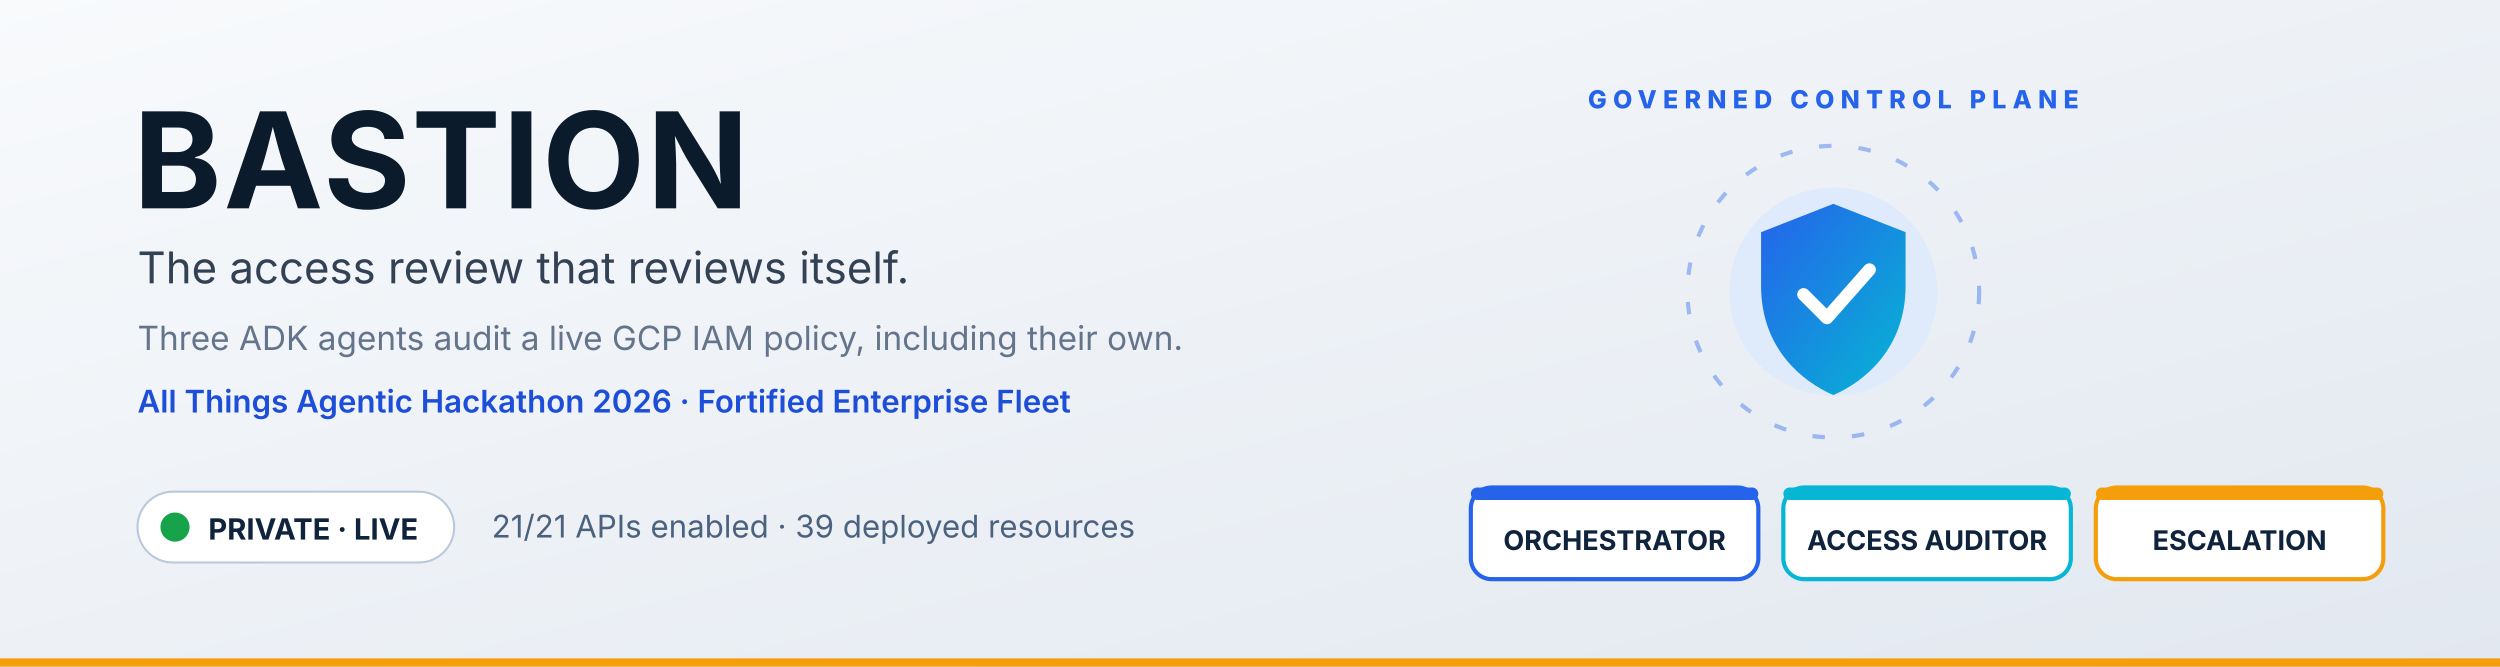
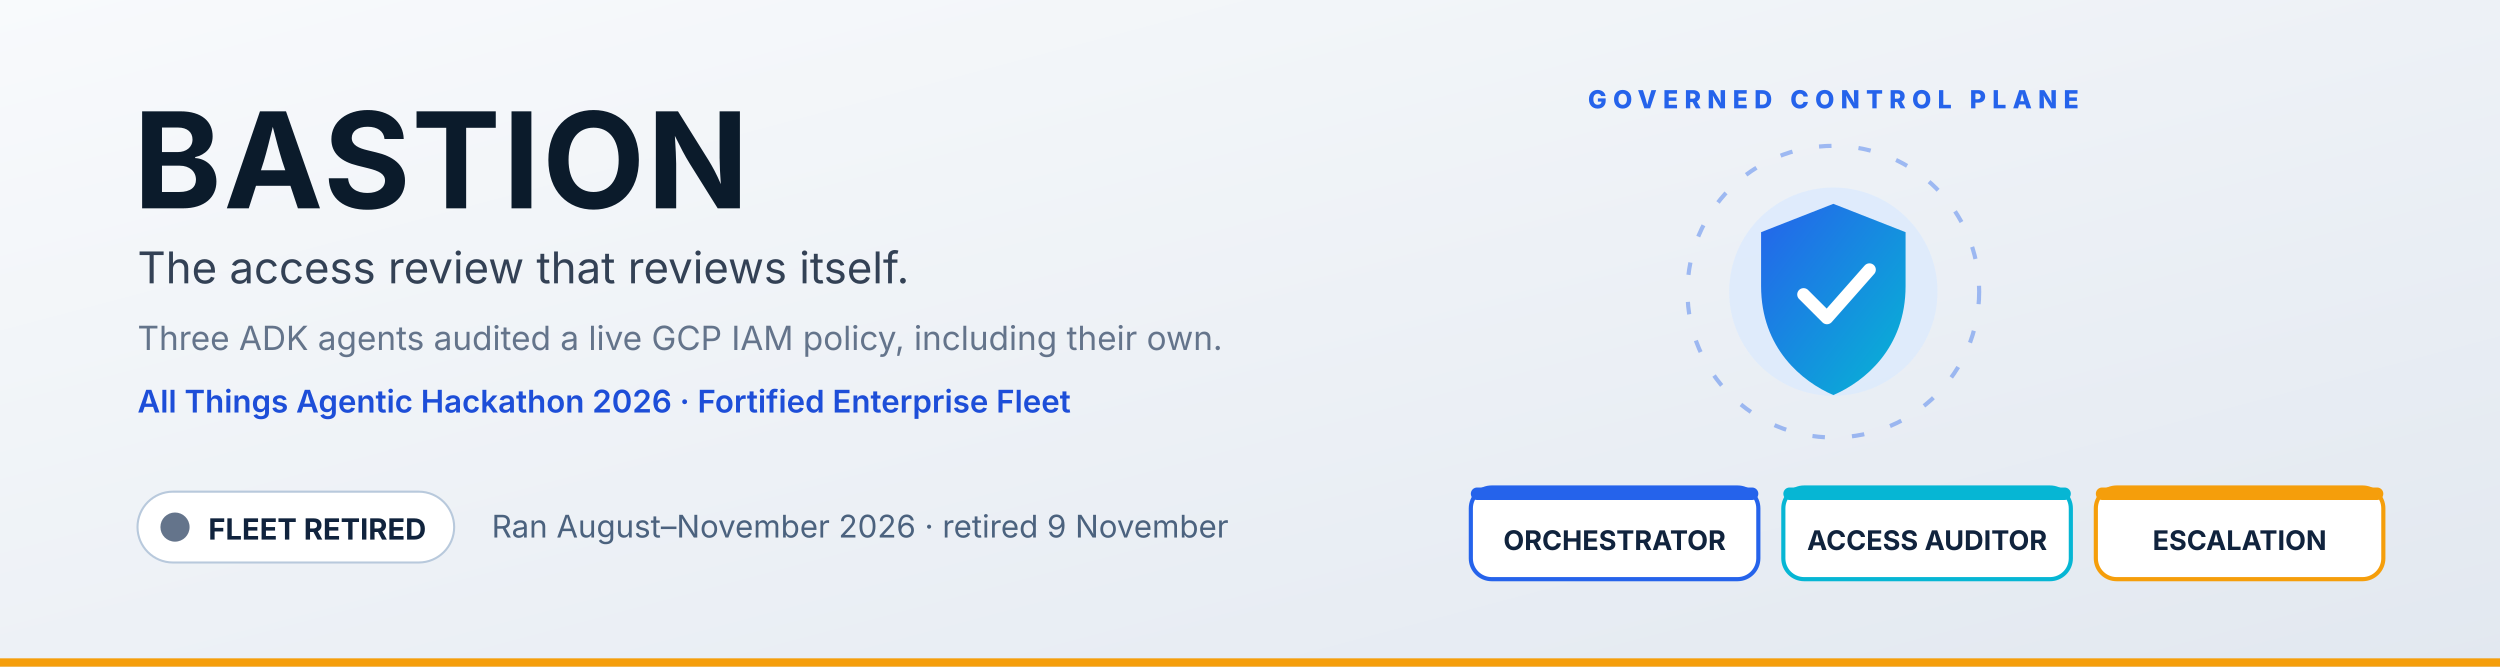
<svg xmlns="http://www.w3.org/2000/svg" viewBox="0 0 1200 320" width="1200" height="320" role="img" aria-label="Bastion — a private enterprise agent fleet for access governance">
  <defs>
    <linearGradient id="bg" x1="0" y1="0" x2="1" y2="1">
      <stop offset="0" stop-color="#F8FAFC" />
      <stop offset="1" stop-color="#E2E8F0" />
    </linearGradient>
    <linearGradient id="core" x1="0" y1="0" x2="1" y2="1">
      <stop offset="0" stop-color="#2563EB" />
      <stop offset="1" stop-color="#06B6D4" />
    </linearGradient>
  </defs>
  <rect width="1200" height="320" fill="url(#bg)" />
  <rect x="0" y="316" width="1200" height="4" fill="#F59E0B" />
  <g font-family="Segoe UI, Inter, Helvetica, Arial, sans-serif">
    <text x="64" y="100" font-size="64" font-weight="700" letter-spacing="1" fill="#0B1B2B">BASTION</text>
    <text x="66" y="136" font-size="21" fill="#334155">The access review that reviews itself.</text>
-     <text x="66" y="168" font-size="16" fill="#64748B">Three ADK agents audit a live GCP IAM policy, including their own.</text>
+     <text x="66" y="168" font-size="16" fill="#64748B">Three ADK agents audited a live GCP IAM policy, including their own.</text>
    <text x="66" y="198" font-size="15" font-weight="600" fill="#1D4ED8">All Things Agentic Hackathon 2026 · Fortified Enterprise Fleet</text>
    <g transform="translate(66 236)">
      <rect width="152" height="34" rx="17" fill="#FFFFFF" stroke="#B8C9DC" />
-       <circle cx="18" cy="17" r="7" fill="#16A34A">
-         <animate attributeName="opacity" values="1;.35;1" dur="1.5s" repeatCount="indefinite" />
-       </circle>
-       <text x="34" y="23" font-size="14" font-weight="700" fill="#10233D">PRIVATE · LIVE</text>
+       <circle cx="18" cy="17" r="7" fill="#64748B" />
+       <text x="34" y="23" font-size="14" font-weight="700" fill="#10233D">FLEET RETIRED</text>
    </g>
-     <text x="236" y="258" font-size="15" fill="#4B627E">21/21 APIs enabled · 39 deployed resources</text>
+     <text x="236" y="258" font-size="15" fill="#4B627E">Ran August–November 2026 · retired 9 November</text>
    <text x="880" y="52" text-anchor="middle" font-size="12" font-weight="800" letter-spacing="3" fill="#2563EB">GOVERNED CONTROL PLANE</text>
    <g transform="translate(880 140)">
      <circle r="70" fill="none" stroke="#2563EB" stroke-width="2" stroke-dasharray="6 13" opacity=".4">
        <animateTransform attributeName="transform" type="rotate" values="0;22;0" keyTimes="0;0.5;1" dur="6s" repeatCount="indefinite" />
      </circle>
      <circle r="50" fill="#DBEAFE" opacity=".75">
        <animate attributeName="r" values="46;53;46" dur="3s" repeatCount="indefinite" />
      </circle>
      <g transform="scale(0.34)">
        <path d="M0 -124 L102 -84 V-8 C102 80 44 127 0 146 C-44 127-102 80-102-8 V-84Z" fill="url(#core)" />
        <path d="M-42 4 L-9 37 L51 -31" fill="none" stroke="white" stroke-width="18" stroke-linecap="round" stroke-linejoin="round" />
      </g>
    </g>
    <g transform="translate(706 234)">
      <rect width="138" height="44" rx="10" fill="#FFFFFF" stroke="#2563EB" stroke-width="2" />
      <rect width="138" height="6" rx="3" fill="#2563EB" />
      <text x="69" y="30" text-anchor="middle" font-size="13" font-weight="700" fill="#10233D">ORCHESTRATOR</text>
    </g>
    <g transform="translate(856 234)">
      <rect width="138" height="44" rx="10" fill="#FFFFFF" stroke="#06B6D4" stroke-width="2" />
      <rect width="138" height="6" rx="3" fill="#06B6D4" />
      <text x="69" y="30" text-anchor="middle" font-size="13" font-weight="700" fill="#10233D">ACCESS AUDITOR</text>
    </g>
    <g transform="translate(1006 234)">
      <rect width="138" height="44" rx="10" fill="#FFFFFF" stroke="#F59E0B" stroke-width="2" />
      <rect width="138" height="6" rx="3" fill="#F59E0B" />
      <text x="69" y="30" text-anchor="middle" font-size="13" font-weight="700" fill="#10233D">ESCALATION</text>
    </g>
  </g>
</svg>
